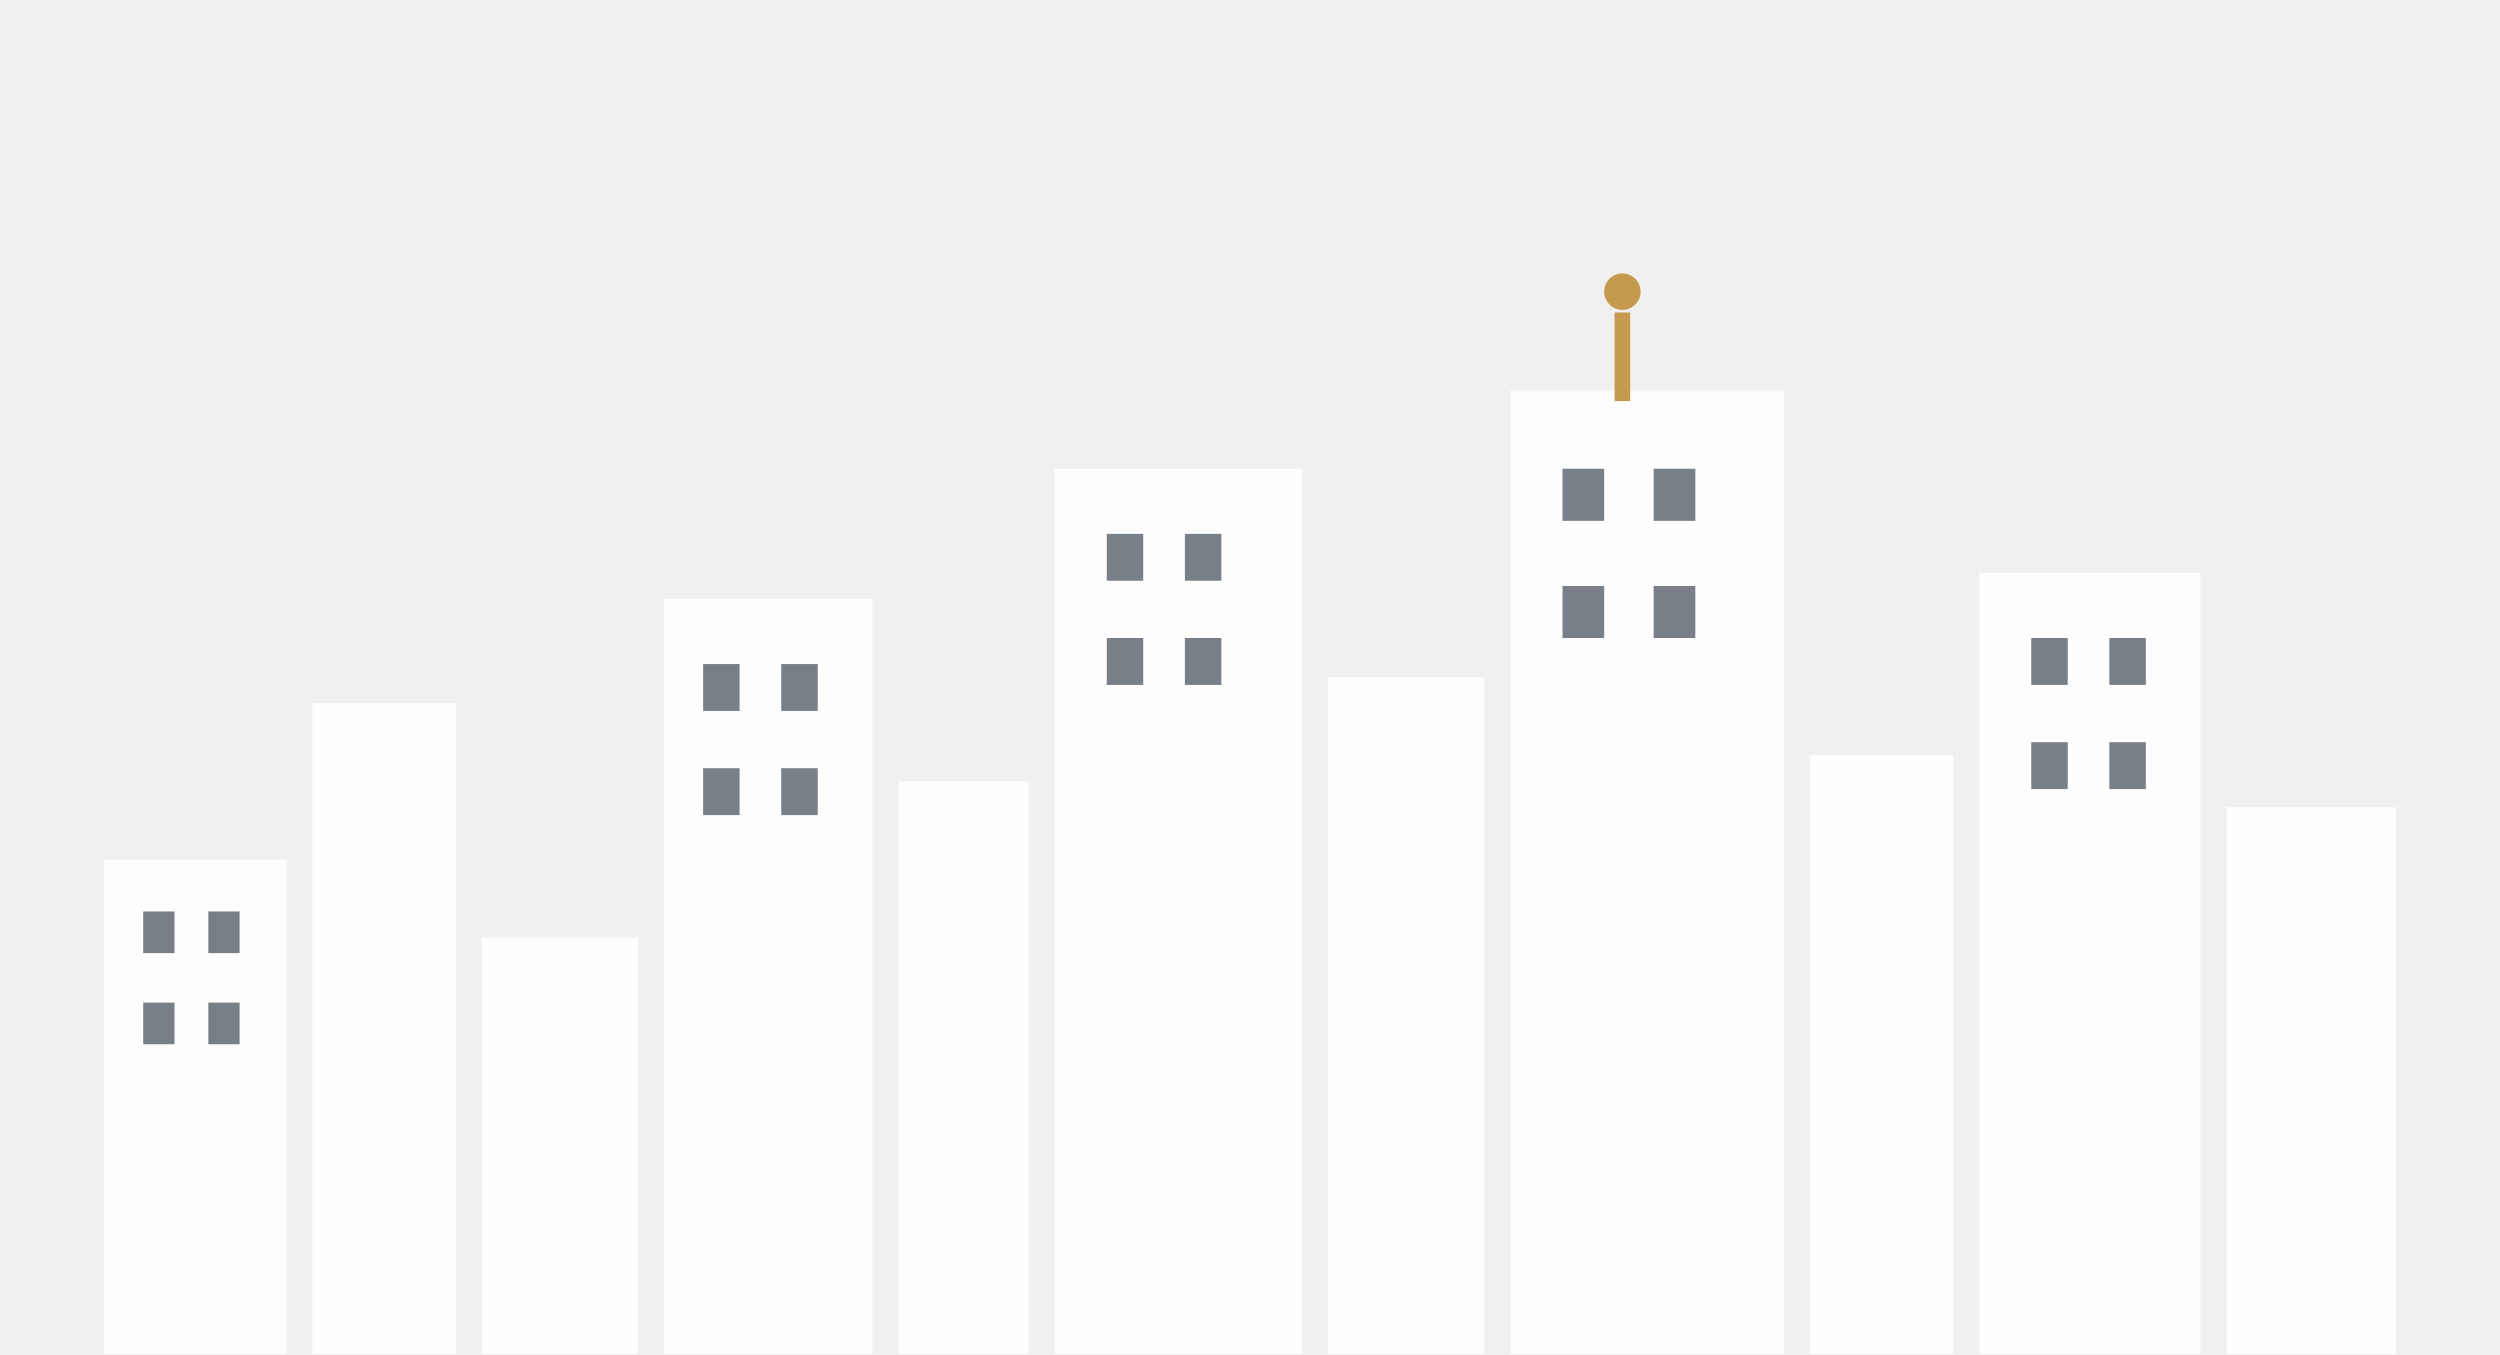
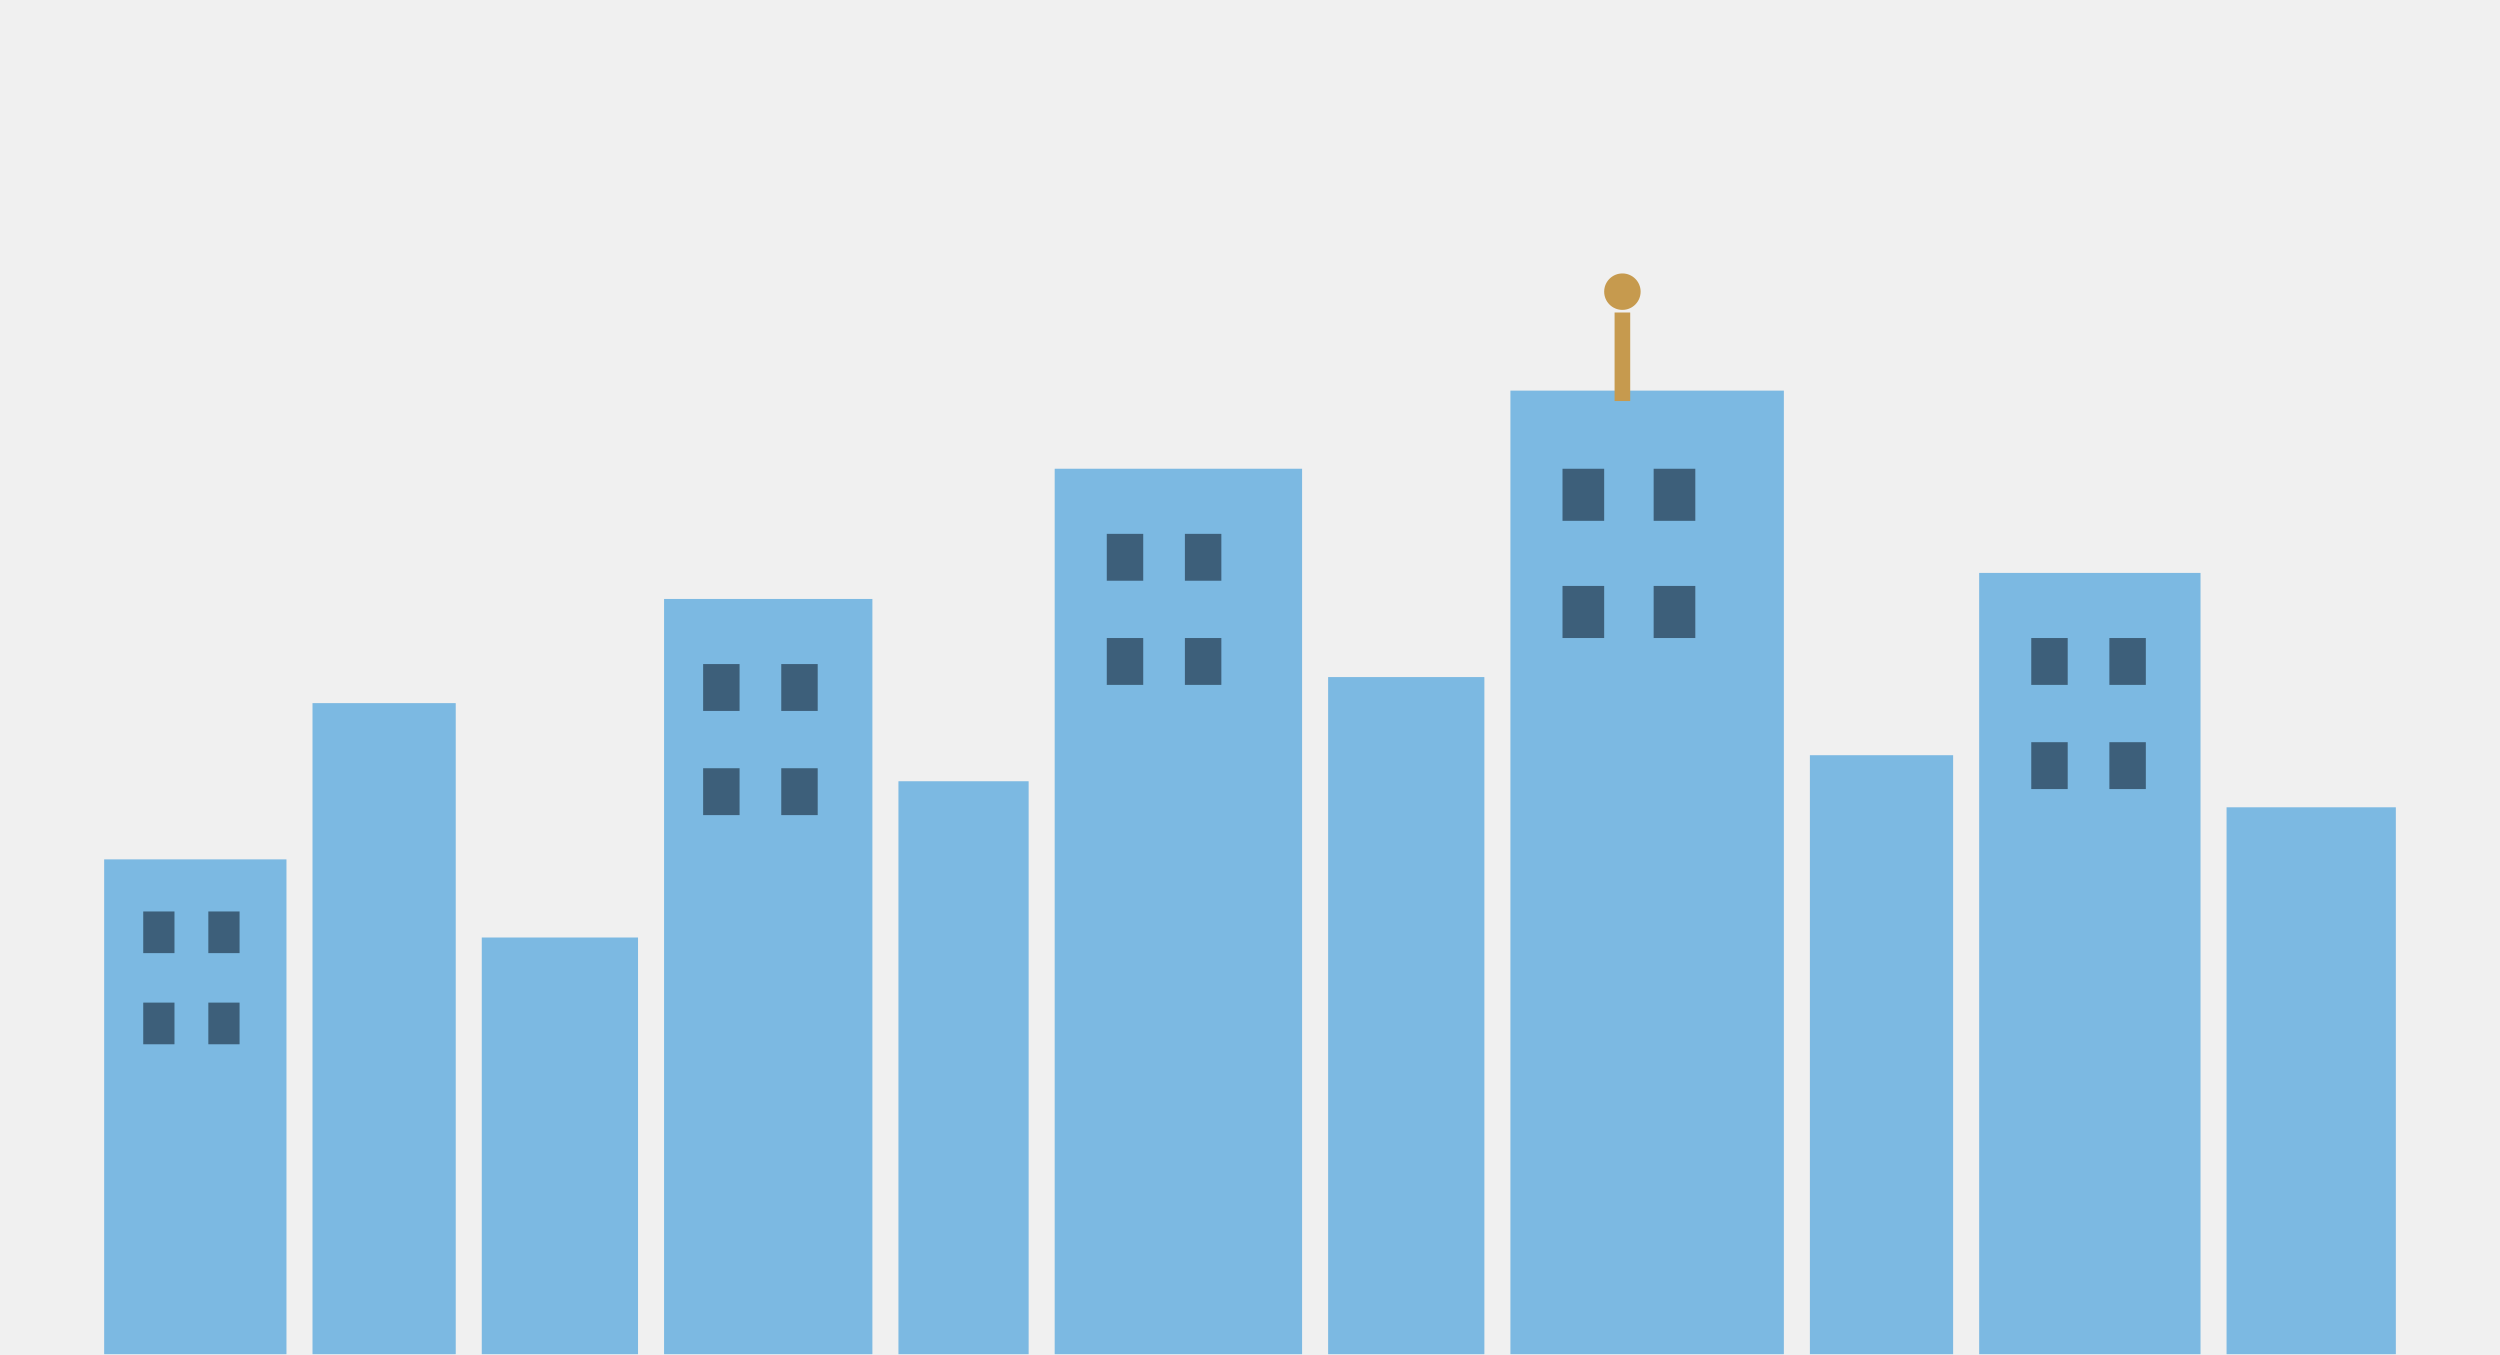
<svg xmlns="http://www.w3.org/2000/svg" viewBox="0 0 960 520" width="960" height="520" role="presentation" aria-hidden="true">
-   <g fill="#ffffff" fill-opacity="0.9">
+   <g fill="#6fb3e0" fill-opacity="0.9">
    <rect x="40" y="330" width="70" height="190" />
    <rect x="120" y="270" width="55" height="250" />
    <rect x="185" y="360" width="60" height="160" />
    <rect x="255" y="230" width="80" height="290" />
    <rect x="345" y="300" width="50" height="220" />
    <rect x="405" y="180" width="95" height="340" />
    <rect x="510" y="260" width="60" height="260" />
    <rect x="580" y="150" width="105" height="370" />
    <rect x="695" y="290" width="55" height="230" />
    <rect x="760" y="220" width="85" height="300" />
    <rect x="855" y="310" width="65" height="210" />
  </g>
  <g fill="#0a1626" fill-opacity="0.55">
    <rect x="55" y="350" width="12" height="16" />
    <rect x="80" y="350" width="12" height="16" />
    <rect x="55" y="385" width="12" height="16" />
    <rect x="80" y="385" width="12" height="16" />
    <rect x="270" y="255" width="14" height="18" />
    <rect x="300" y="255" width="14" height="18" />
    <rect x="270" y="295" width="14" height="18" />
    <rect x="300" y="295" width="14" height="18" />
    <rect x="425" y="205" width="14" height="18" />
    <rect x="455" y="205" width="14" height="18" />
    <rect x="425" y="245" width="14" height="18" />
    <rect x="455" y="245" width="14" height="18" />
    <rect x="600" y="180" width="16" height="20" />
    <rect x="635" y="180" width="16" height="20" />
    <rect x="600" y="225" width="16" height="20" />
    <rect x="635" y="225" width="16" height="20" />
    <rect x="780" y="245" width="14" height="18" />
    <rect x="810" y="245" width="14" height="18" />
    <rect x="780" y="285" width="14" height="18" />
    <rect x="810" y="285" width="14" height="18" />
  </g>
  <rect x="620" y="120" width="6" height="34" fill="#c69a4e" />
  <circle cx="623" cy="112" r="7" fill="#c69a4e" />
</svg>
